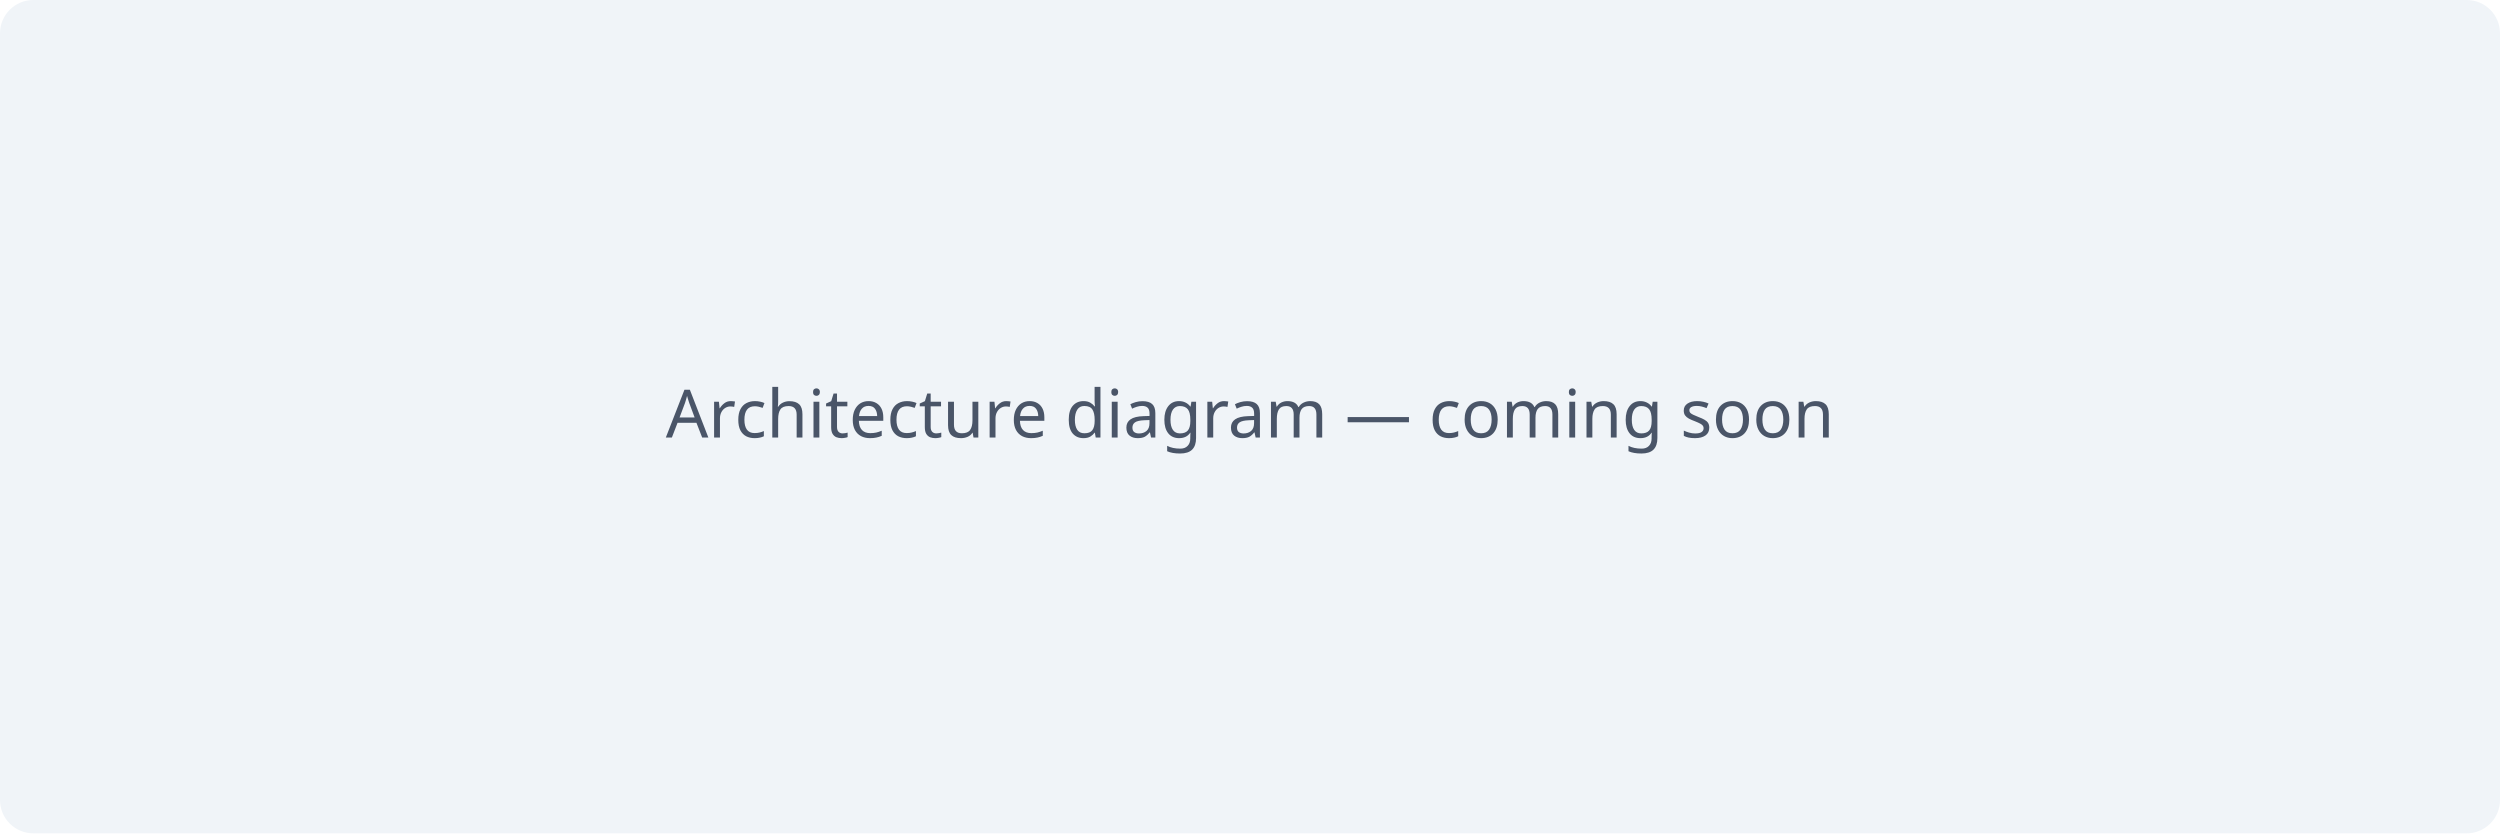
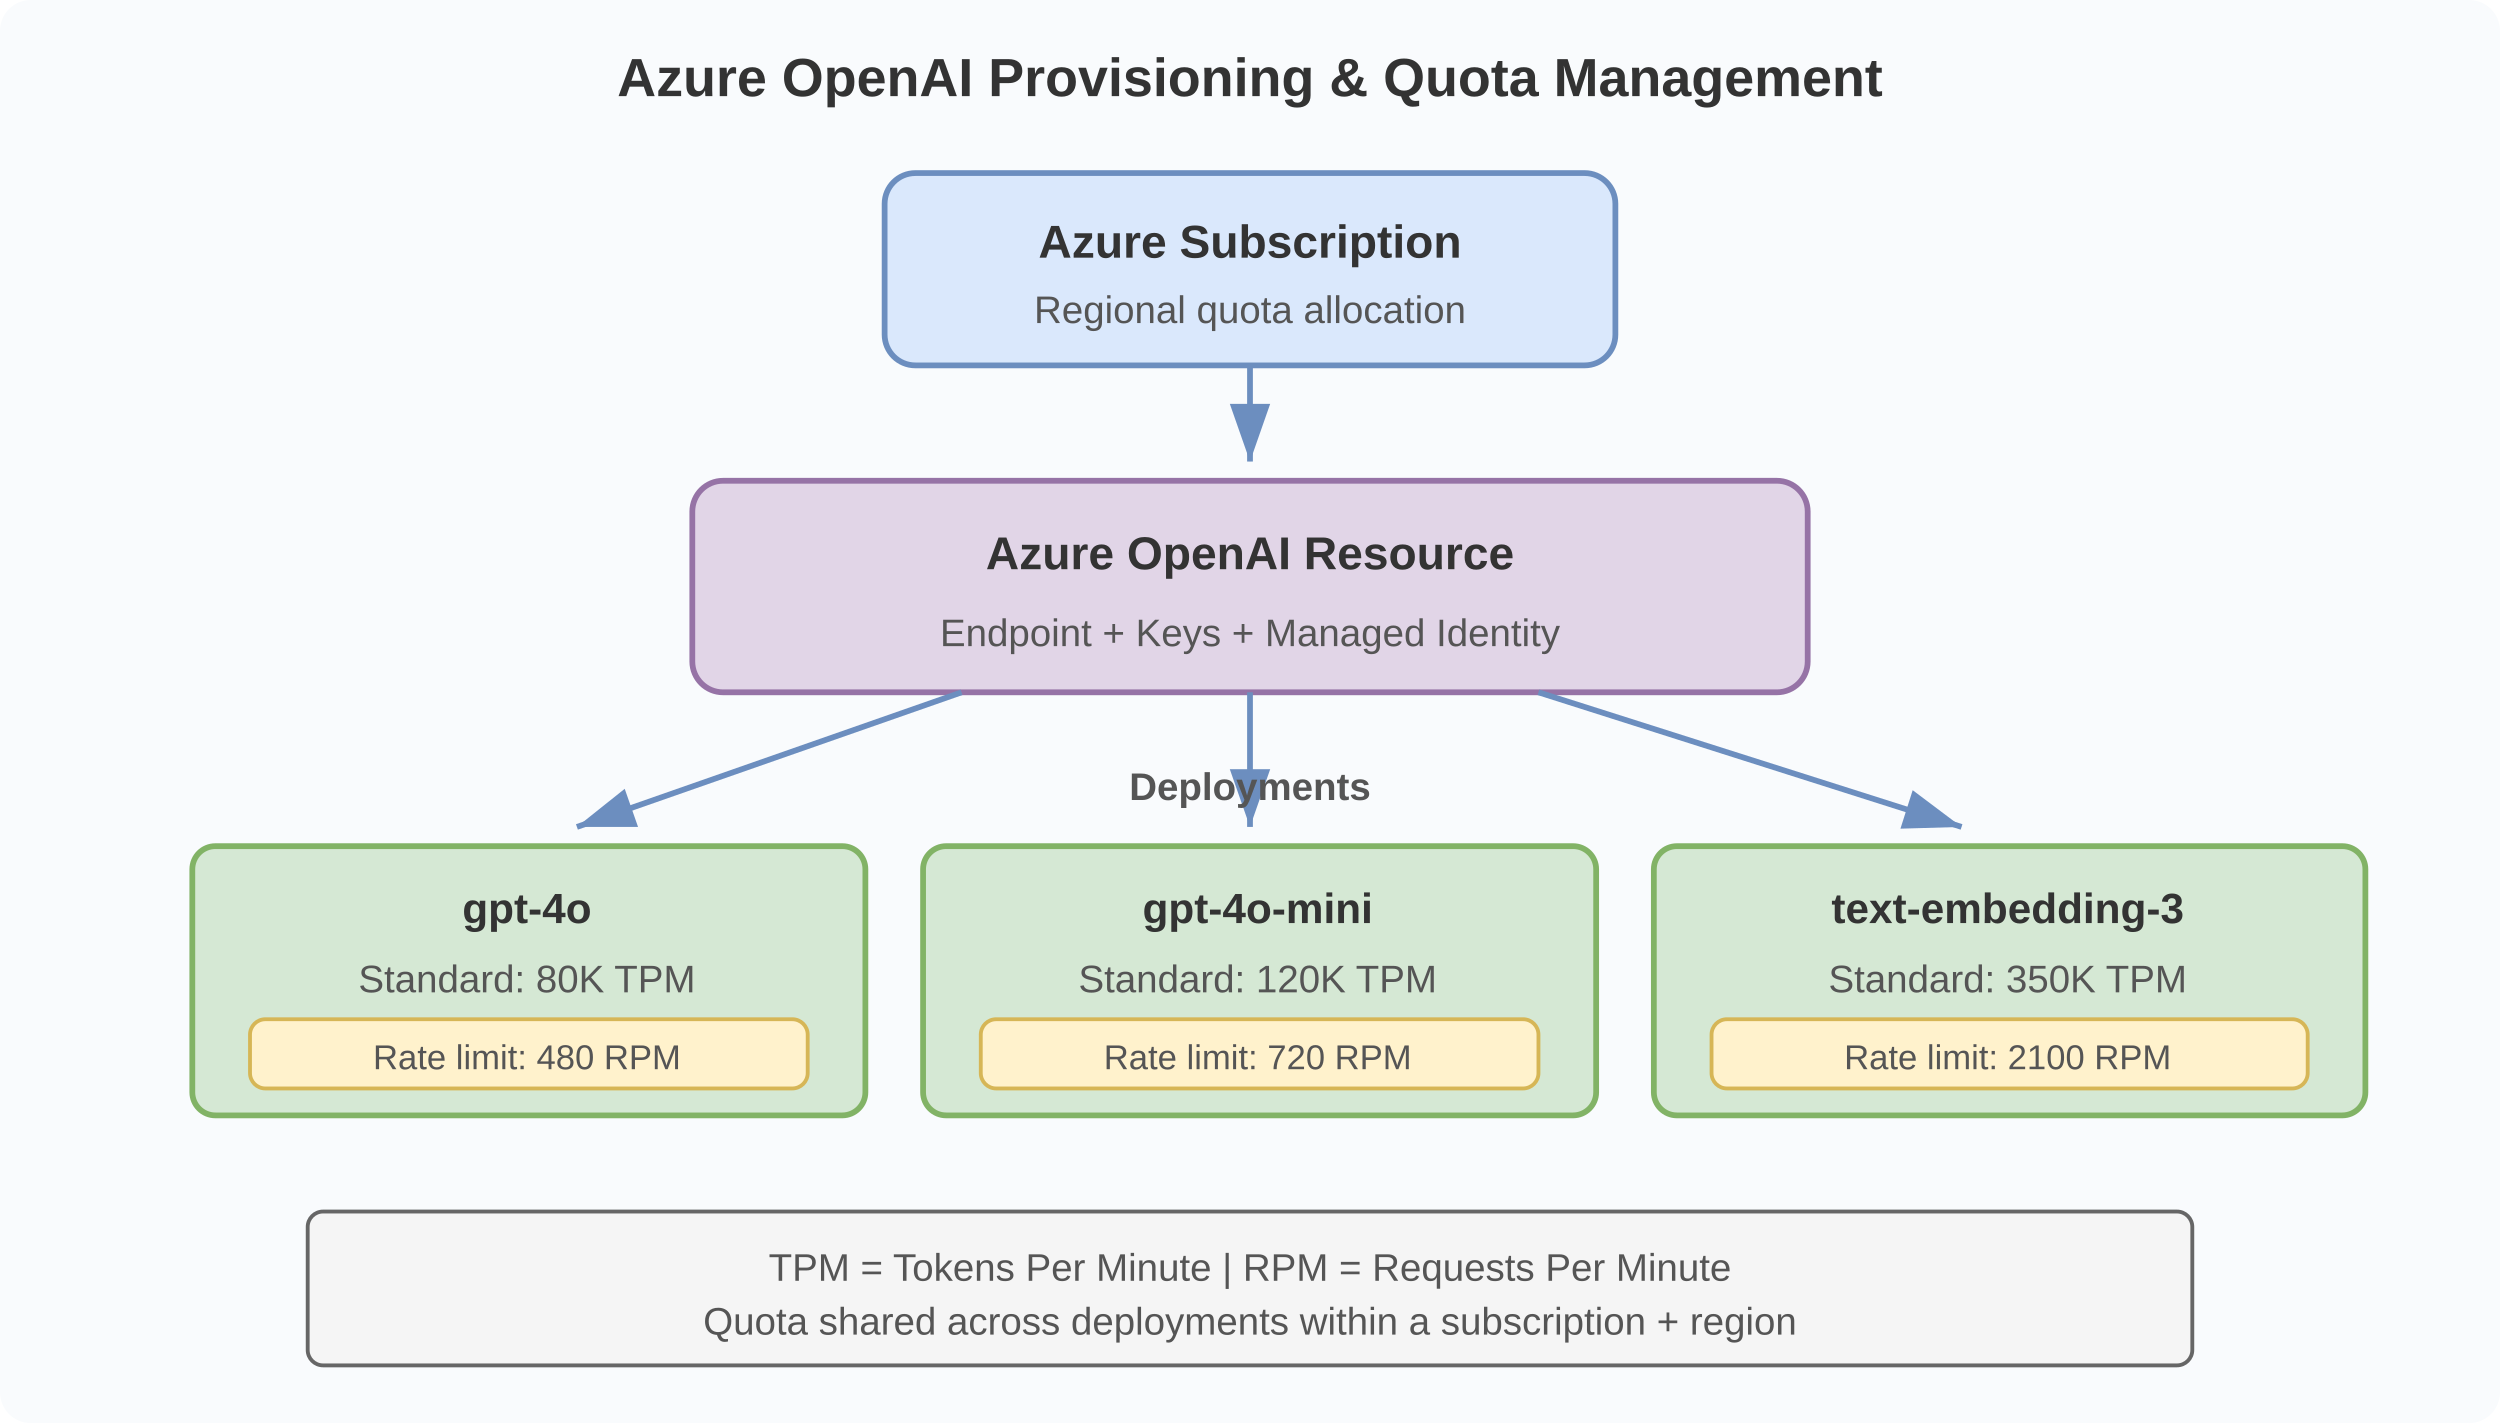
- <svg xmlns="http://www.w3.org/2000/svg" width="600" height="200" viewBox="0 0 600 200">
-   <rect width="600" height="200" fill="#f0f4f8" rx="8" />
-   <text x="300" y="105" text-anchor="middle" font-family="Segoe UI, sans-serif" font-size="16" fill="#4a5568">Architecture diagram — coming soon</text>
+ <svg xmlns="http://www.w3.org/2000/svg" width="650" height="370" viewBox="0 0 650 370">
+   <defs>
+     <marker id="arrow" markerWidth="10" markerHeight="7" refX="10" refY="3.5" orient="auto">
+       <polygon points="0 0, 10 3.5, 0 7" fill="#6c8ebf" />
+     </marker>
+   </defs>
+   <rect width="650" height="370" fill="#f9fbfd" rx="8" />
+   <text x="325" y="25" text-anchor="middle" font-family="Segoe UI, Arial, sans-serif" font-size="14" font-weight="bold" fill="#333">Azure OpenAI Provisioning &amp; Quota Management</text>
+   <rect x="230" y="45" width="190" height="50" rx="8" fill="#dae8fc" stroke="#6c8ebf" stroke-width="1.5" />
+   <text x="325" y="67" text-anchor="middle" font-family="Segoe UI, Arial, sans-serif" font-size="12" font-weight="bold" fill="#333">Azure Subscription</text>
+   <text x="325" y="84" text-anchor="middle" font-family="Segoe UI, Arial, sans-serif" font-size="10" fill="#555">Regional quota allocation</text>
+   <line x1="325" y1="95" x2="325" y2="120" stroke="#6c8ebf" stroke-width="1.5" marker-end="url(#arrow)" />
+   <rect x="180" y="125" width="290" height="55" rx="8" fill="#e1d5e7" stroke="#9673a6" stroke-width="1.5" />
+   <text x="325" y="148" text-anchor="middle" font-family="Segoe UI, Arial, sans-serif" font-size="12" font-weight="bold" fill="#333">Azure OpenAI Resource</text>
+   <text x="325" y="168" text-anchor="middle" font-family="Segoe UI, Arial, sans-serif" font-size="10" fill="#555">Endpoint + Keys + Managed Identity</text>
+   <line x1="250" y1="180" x2="150" y2="215" stroke="#6c8ebf" stroke-width="1.5" marker-end="url(#arrow)" />
+   <line x1="325" y1="180" x2="325" y2="215" stroke="#6c8ebf" stroke-width="1.5" marker-end="url(#arrow)" />
+   <line x1="400" y1="180" x2="510" y2="215" stroke="#6c8ebf" stroke-width="1.5" marker-end="url(#arrow)" />
+   <text x="325" y="208" text-anchor="middle" font-family="Segoe UI, Arial, sans-serif" font-size="10" font-weight="bold" fill="#555">Deployments</text>
+   <rect x="50" y="220" width="175" height="70" rx="6" fill="#d5e8d4" stroke="#82b366" stroke-width="1.5" />
+   <text x="137" y="240" text-anchor="middle" font-family="Segoe UI, Arial, sans-serif" font-size="11" font-weight="bold" fill="#333">gpt-4o</text>
+   <text x="137" y="258" text-anchor="middle" font-family="Segoe UI, Arial, sans-serif" font-size="10" fill="#555">Standard: 80K TPM</text>
+   <rect x="65" y="265" width="145" height="18" rx="4" fill="#fff2cc" stroke="#d6b656" stroke-width="1" />
+   <text x="137" y="278" text-anchor="middle" font-family="Segoe UI, Arial, sans-serif" font-size="9" fill="#555">Rate limit: 480 RPM</text>
+   <rect x="240" y="220" width="175" height="70" rx="6" fill="#d5e8d4" stroke="#82b366" stroke-width="1.5" />
+   <text x="327" y="240" text-anchor="middle" font-family="Segoe UI, Arial, sans-serif" font-size="11" font-weight="bold" fill="#333">gpt-4o-mini</text>
+   <text x="327" y="258" text-anchor="middle" font-family="Segoe UI, Arial, sans-serif" font-size="10" fill="#555">Standard: 120K TPM</text>
+   <rect x="255" y="265" width="145" height="18" rx="4" fill="#fff2cc" stroke="#d6b656" stroke-width="1" />
+   <text x="327" y="278" text-anchor="middle" font-family="Segoe UI, Arial, sans-serif" font-size="9" fill="#555">Rate limit: 720 RPM</text>
+   <rect x="430" y="220" width="185" height="70" rx="6" fill="#d5e8d4" stroke="#82b366" stroke-width="1.5" />
+   <text x="522" y="240" text-anchor="middle" font-family="Segoe UI, Arial, sans-serif" font-size="11" font-weight="bold" fill="#333">text-embedding-3</text>
+   <text x="522" y="258" text-anchor="middle" font-family="Segoe UI, Arial, sans-serif" font-size="10" fill="#555">Standard: 350K TPM</text>
+   <rect x="445" y="265" width="155" height="18" rx="4" fill="#fff2cc" stroke="#d6b656" stroke-width="1" />
+   <text x="522" y="278" text-anchor="middle" font-family="Segoe UI, Arial, sans-serif" font-size="9" fill="#555">Rate limit: 2100 RPM</text>
+   <rect x="80" y="315" width="490" height="40" rx="4" fill="#f5f5f5" stroke="#666666" stroke-width="1" />
+   <text x="325" y="333" text-anchor="middle" font-family="Segoe UI, Arial, sans-serif" font-size="10" fill="#555">TPM = Tokens Per Minute | RPM = Requests Per Minute</text>
+   <text x="325" y="347" text-anchor="middle" font-family="Segoe UI, Arial, sans-serif" font-size="10" fill="#555">Quota shared across deployments within a subscription + region</text>
</svg>
